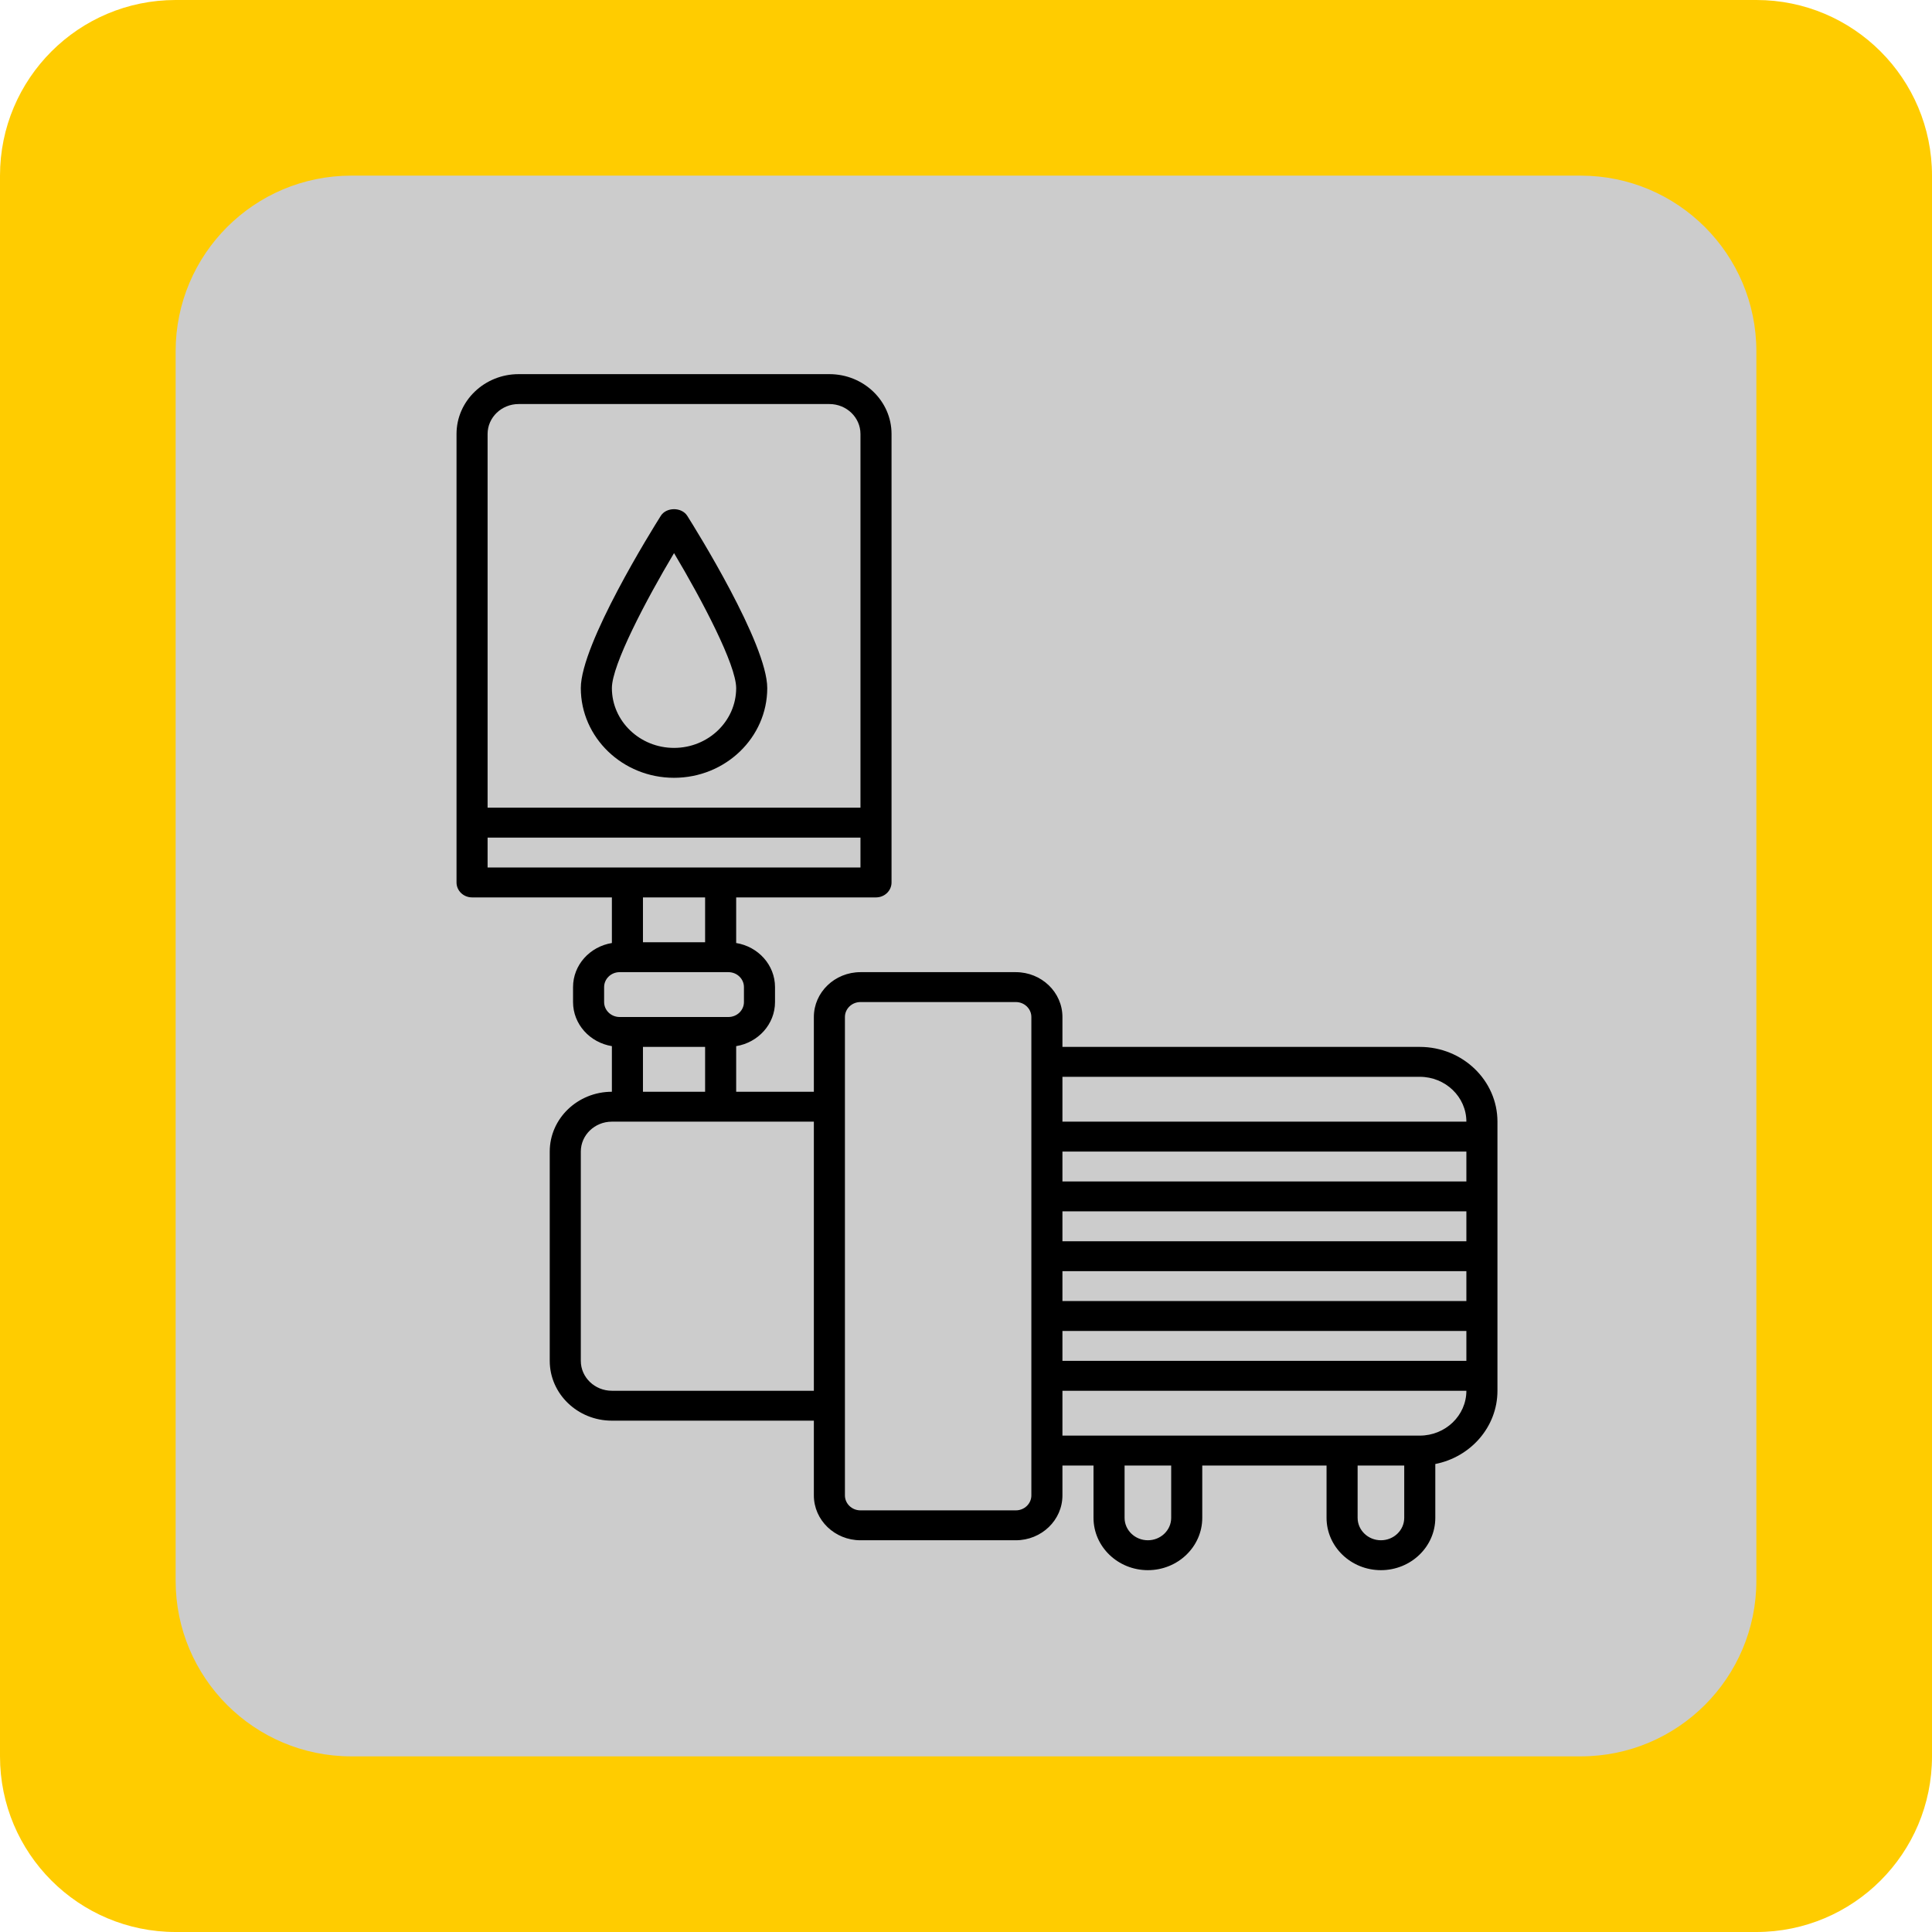
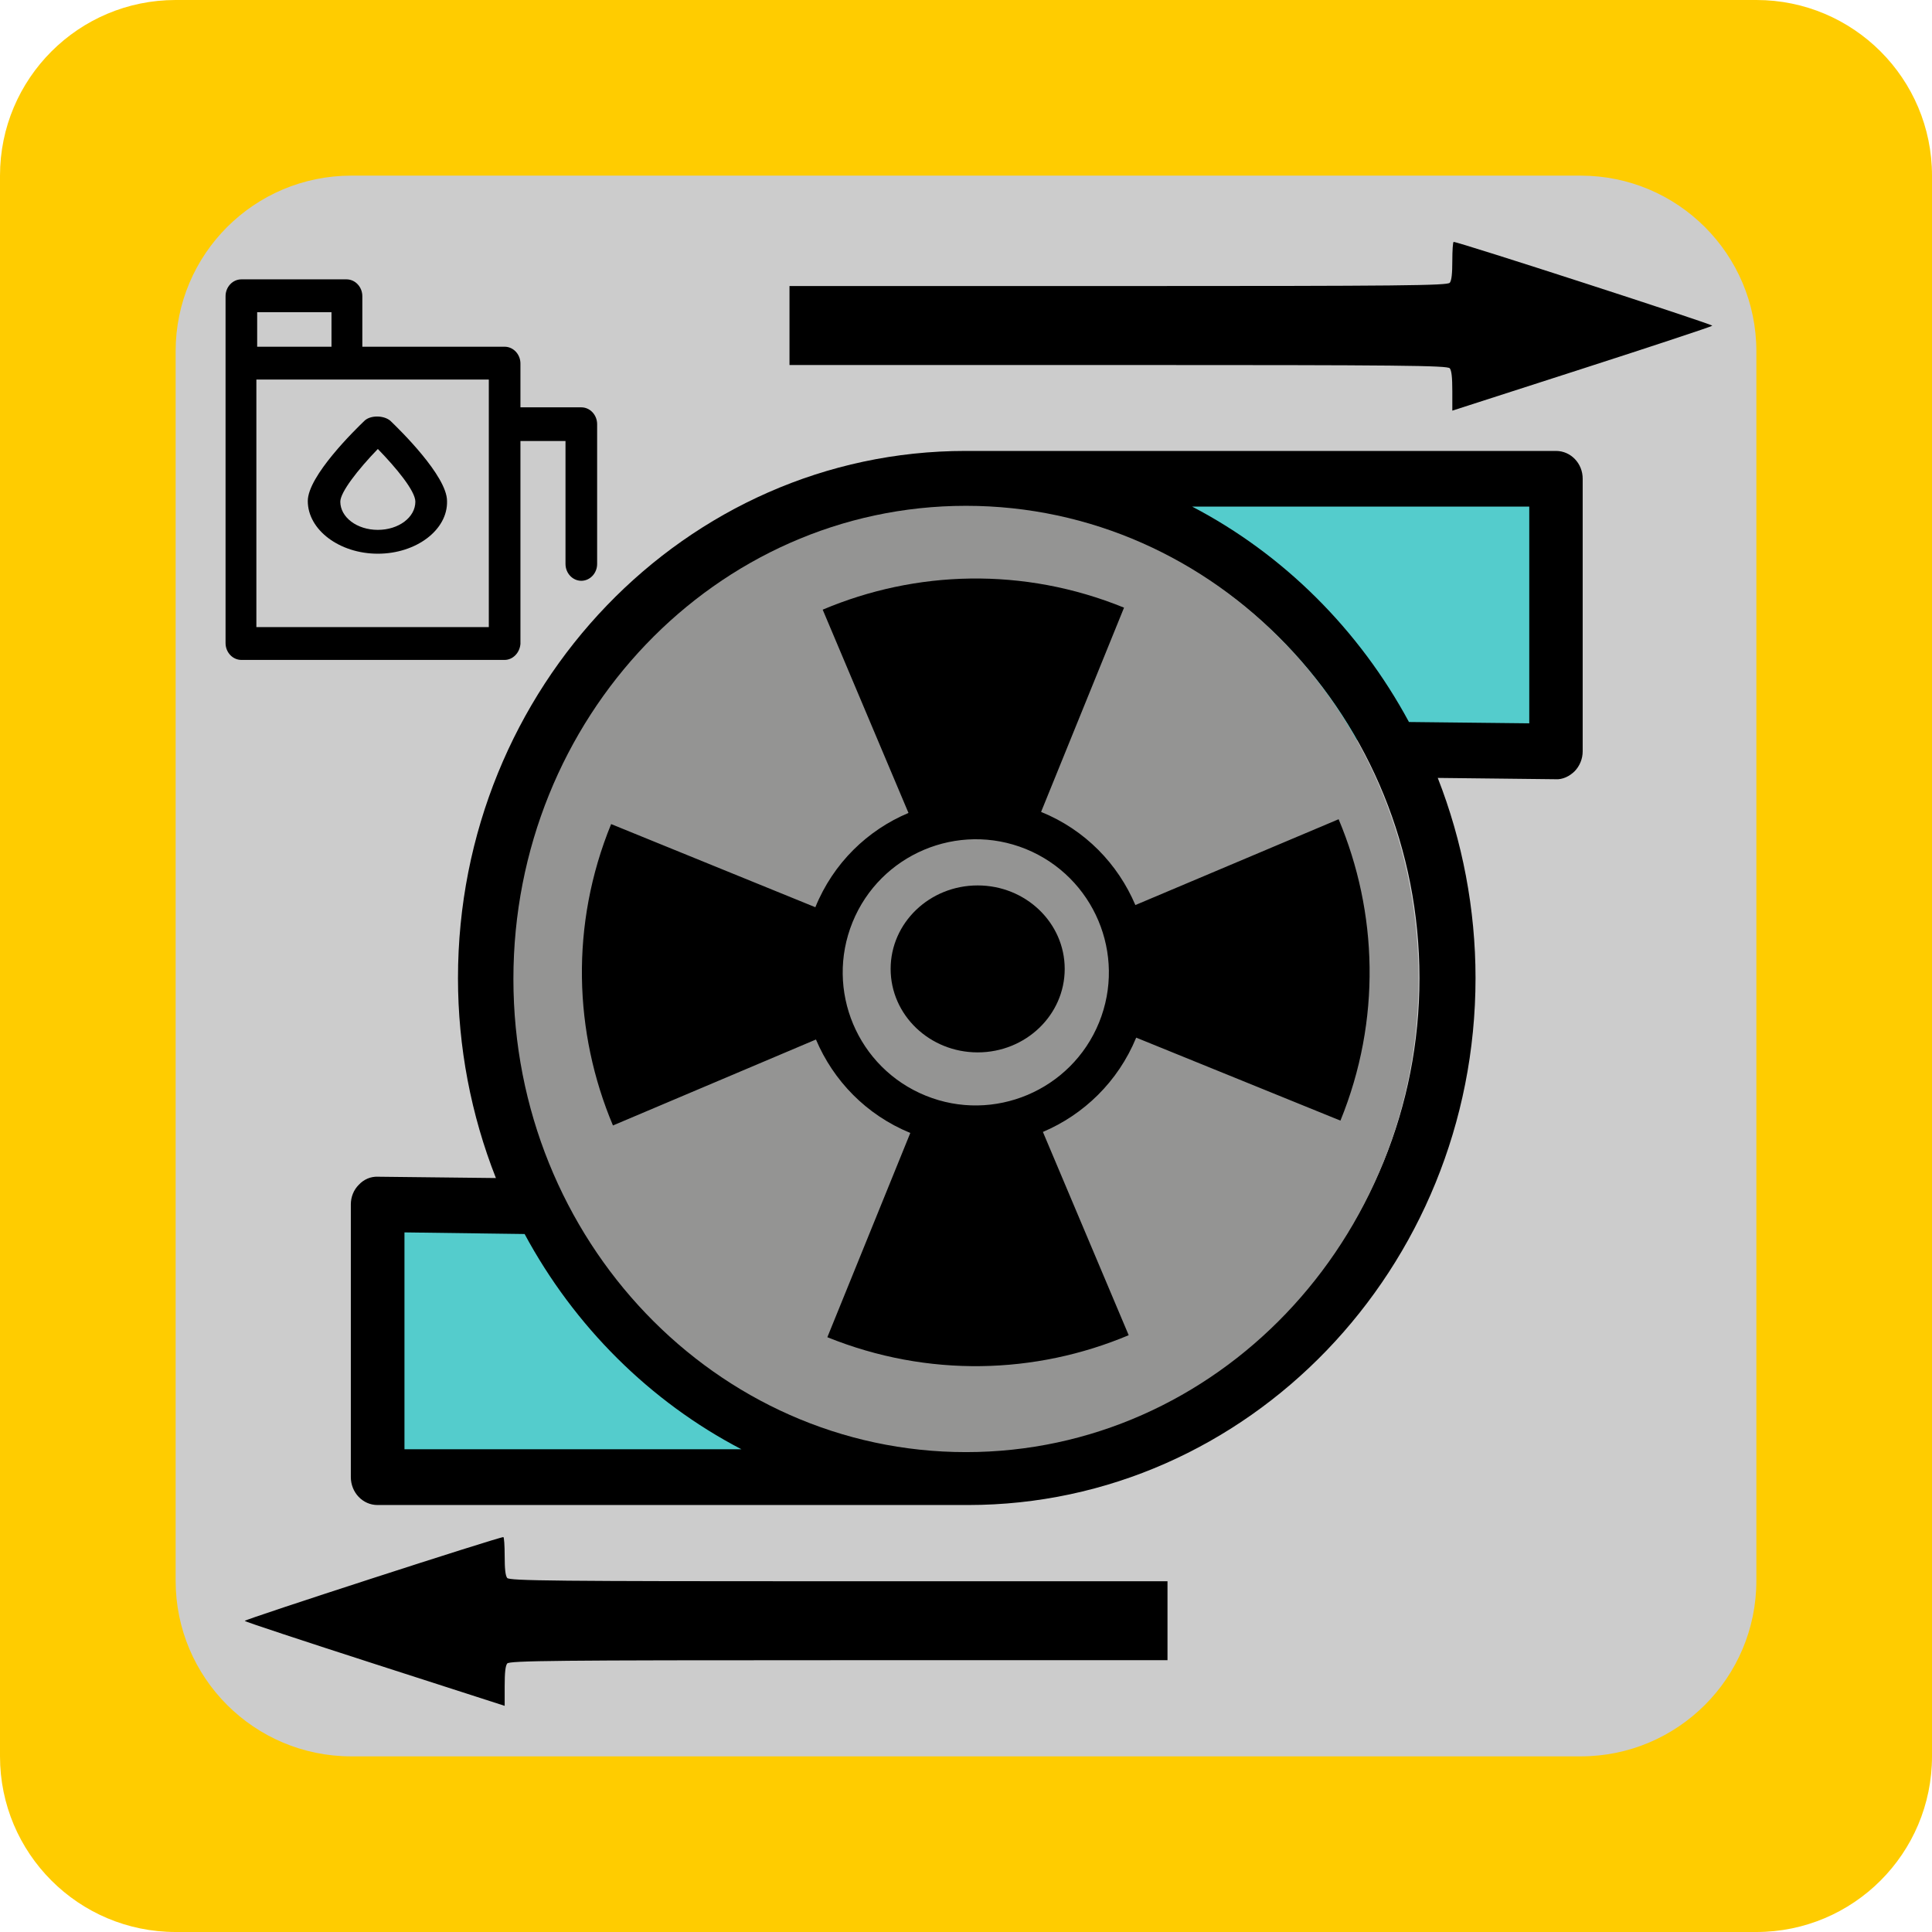
- <svg xmlns="http://www.w3.org/2000/svg" xmlns:ns1="http://www.openswatchbook.org/uri/2009/osb" width="55mm" height="55mm" viewBox="0 0 55 55" version="1.1" id="svg2">
+ <svg xmlns="http://www.w3.org/2000/svg" width="55mm" height="55mm" viewBox="0 0 55 55" version="1.1" id="svg2">
  <defs id="defs1087">
-     <linearGradient id="linearGradient839" ns1:paint="solid">
+     <linearGradient id="linearGradient839">
      <stop style="stop-color:#008400;stop-opacity:1;" offset="0" id="stop837" />
    </linearGradient>
-     <linearGradient id="linearGradient2815" ns1:paint="solid">
+     <linearGradient id="linearGradient2815">
      <stop style="stop-color:#000000;stop-opacity:1;" offset="0" id="stop2813" />
    </linearGradient>
    <marker style="overflow:visible" id="Arrow1Lstart" refX="0" refY="0" orient="auto">
      <path style="fill-rule:evenodd;stroke:#000000;stroke-width:1pt" d="M 0,0 5,-5 -12.5,0 5,5 Z" id="path1111" />
    </marker>
  </defs>
  <g id="main">
-     <rect style="fill:#ffcc00;stroke:none;stroke-width:1.391;stroke-linejoin:round;stroke-miterlimit:4;stroke-dasharray:none;stroke-opacity:1;fill-opacity:1" id="state" width="55" height="55" x="0" y="0" ry="5" />
+     <rect style="fill:#ffcc00;fill-opacity:1;stroke:none;stroke-width:1.391;stroke-linejoin:round;stroke-miterlimit:4;stroke-dasharray:none;stroke-opacity:1" id="state" width="55" height="55" x="0" y="4.4408921e-16" ry="5" />
    <rect style="fill:#cccccc;stroke:none;stroke-width:1.265;stroke-linejoin:round;stroke-miterlimit:4;stroke-dasharray:none;stroke-opacity:1" id="rect1658" width="45" height="45" x="5" y="5" ry="5" />
-     <g id="g6" transform="matrix(0.442282,0,0,0.4256046,5.698657,6.394958)">
-       <path d="m 78.5,55 h -23 v -2 c 0,-1.654 -1.346,-3 -3,-3 h -10 c -1.654,0 -3,1.346 -3,3 v 5 h -5 V 54.949 C 35.916,54.71 37,53.483 37,52 v -1 c 0,-1.483 -1.084,-2.71 -2.5,-2.949 V 45 h 9 c 0.553,0 1,-0.447 1,-1 V 14 c 0,-2.206 -1.794,-4 -4,-4 h -20 c -2.206,0 -4,1.794 -4,4 v 30 c 0,0.553 0.447,1 1,1 h 9 v 3.051 C 25.084,48.29 24,49.517 24,51 v 1 c 0,1.483 1.084,2.71 2.5,2.949 V 58 c -2.206,0 -4,1.794 -4,4 v 14 c 0,2.206 1.794,4 4,4 h 13 v 5 c 0,1.654 1.346,3 3,3 h 10 c 1.654,0 3,-1.346 3,-3 v -2 h 2 v 3.5 c 0,1.93 1.57,3.5 3.5,3.5 1.93,0 3.5,-1.57 3.5,-3.5 V 83 h 8 v 3.5 c 0,1.93 1.57,3.5 3.5,3.5 1.93,0 3.5,-1.57 3.5,-3.5 V 82.899 C 81.779,82.434 83.5,80.414 83.5,78 V 60 c 0,-2.757 -2.243,-5 -5,-5 z m -60,-41 c 0,-1.103 0.897,-2 2,-2 h 20 c 1.103,0 2,0.897 2,2 v 25 h -24 z m 0,29 v -2 h 24 v 2 h -9 -6 z m 14,2 v 3 h -4 V 45 Z M 26,52 v -1 c 0,-0.552 0.448,-1 1,-1 h 0.5 6 0.5 c 0.552,0 1,0.448 1,1 v 1 c 0,0.552 -0.448,1 -1,1 h -0.5 -6 -0.5 c -0.552,0 -1,-0.448 -1,-1 z m 6.5,3 v 3 h -4 v -3 z m 7,23 h -13 c -1.103,0 -2,-0.897 -2,-2 V 62 c 0,-1.103 0.897,-2 2,-2 h 1 6 6 z m 14,-22 v 26 3 c 0,0.552 -0.448,1 -1,1 h -10 c -0.552,0 -1,-0.448 -1,-1 V 79 59 53 c 0,-0.552 0.448,-1 1,-1 h 10 c 0.552,0 1,0.448 1,1 z m 9,30.5 c 0,0.827 -0.673,1.5 -1.5,1.5 -0.827,0 -1.5,-0.673 -1.5,-1.5 V 83 h 3 z m 15,0 c 0,0.827 -0.673,1.5 -1.5,1.5 -0.827,0 -1.5,-0.673 -1.5,-1.5 V 83 h 3 z m 1,-5.5 h -5 -10 -5 -3 v -3 h 26 c 0,1.654 -1.346,3 -3,3 z m 3,-5 h -26 v -2 h 26 z m 0,-4 h -26 v -2 h 26 z m 0,-4 h -26 v -2 h 26 z m 0,-4 h -26 v -2 h 26 z m -26,-4 v -3 h 23 c 1.654,0 3,1.346 3,3 z" id="path2" />
-       <path d="M 29.646,19.481 C 29.118,20.349 24.5,28.044 24.5,31 c 0,3.309 2.691,6 6,6 3.309,0 6,-2.691 6,-6 0,-2.956 -4.618,-10.651 -5.146,-11.519 -0.361,-0.598 -1.348,-0.598 -1.709,0 z M 30.5,35 c -2.206,0 -4,-1.794 -4,-4 0,-1.55 2.192,-5.879 4,-9.03 1.809,3.151 4,7.479 4,9.03 0,2.206 -1.794,4 -4,4 z" id="path4" />
+     <g id="g41" transform="matrix(0.908927,0,0,0.9389126,1.088917,0.8762841)">
+       <rect style="fill:#54cccc;fill-opacity:1;stroke:#000000;stroke-width:0;stroke-miterlimit:10;stroke-dasharray:none;stroke-opacity:1;paint-order:stroke markers fill" id="rect2331" width="13.648" height="7.671" x="33.895" y="13.843" ry="1.982" />
+       <rect style="fill:#54cccc;fill-opacity:1;stroke:#000000;stroke-width:0;stroke-miterlimit:10;stroke-dasharray:none;stroke-opacity:1;paint-order:stroke markers fill" id="rect2331-3" width="13.675" height="6.959" x="10.331" y="36.223" ry="1.798" />
+       <path d="M 47.535,12.739 H 29.122 c -0.01,0 -0.021,0 -0.03,0 -0.015,0 -0.034,0 -0.049,0 -8.764,0 -15.897,7.17 -15.897,15.985 0,2.079 0.408,4.147 1.188,6.061 l -3.693,-0.04 c -0.229,-0.01 -0.442,0.079 -0.602,0.245 -0.16,0.155 -0.249,0.37 -0.249,0.595 v 8.265 c 0,0.47 0.373,0.849 0.835,0.849 h 18.413 c 0.01,0 0.021,0 0.03,0 0.015,0 0.03,0 0.051,0 8.764,0 15.897,-7.175 15.897,-15.98 0,-2.079 -0.408,-4.152 -1.183,-6.066 l 3.688,0.04 c 0.224,0.015 0.442,-0.091 0.602,-0.245 0.154,-0.155 0.249,-0.37 0.249,-0.6 v -8.26 c 0.005,-0.47 -0.373,-0.849 -0.835,-0.849 z M 43.26,28.724 c 0,7.87 -6.363,14.271 -14.187,14.291 -7.819,-0.03 -14.167,-6.436 -14.167,-14.291 0,-7.87 6.363,-14.271 14.187,-14.291 7.819,0.025 14.167,6.421 14.167,14.291 z M 11.47,43.009 v -6.576 l 3.763,0.049 c 1.556,2.798 3.927,5.082 6.79,6.526 z m 35.229,-22.011 -3.768,-0.04 c -1.561,-2.803 -3.932,-5.087 -6.79,-6.531 h 10.558 z" id="path6" style="stroke-width:1.229" />
+       <ellipse style="fill:#949493;fill-opacity:1;stroke:#000000;stroke-width:0;stroke-miterlimit:10;stroke-dasharray:none;stroke-opacity:1;paint-order:stroke markers fill" id="path2327" cx="29.057" cy="28.749" rx="14.175" ry="14.346" />
+       <path d="m 31.409,23.684 2.598,-6.193 c -3.151,-1.243 -6.527,-1.132 -9.438,0.061 l 2.687,6.163 c -1.278,0.52 -2.353,1.516 -2.917,2.859 L 17.943,24.053 c -1.289,3.051 -1.169,6.319 0.057,9.138 l 6.36,-2.607 v 0.005 c 0.543,1.238 1.565,2.278 2.953,2.829 l -2.598,6.193 c 3.151,1.233 6.527,1.126 9.438,-0.061 l -2.687,-6.163 c 1.278,-0.525 2.353,-1.521 2.922,-2.859 l 6.397,2.516 c 1.284,-3.051 1.169,-6.319 -0.057,-9.138 L 34.362,26.508 C 33.819,25.27 32.797,24.23 31.409,23.684 Z m 1.816,6.385 c -0.866,2.061 -3.303,3.056 -5.431,2.218 -2.134,-0.839 -3.157,-3.193 -2.29,-5.259 0.866,-2.061 3.297,-3.056 5.431,-2.218 2.129,0.843 3.157,3.193 2.29,5.259 z" id="fan" style="stroke-width:5.134">
+         <animateTransform id="animation" attributeType="xml" attributeName="transform" type="rotate" from="0 29.3 28.5" to="360 29.3 28.5" dur="1.3s" repeatCount="indefinite" />
+       </path>
+       <ellipse cx="29.423" cy="28.444" id="circle4" style="stroke-width:4.956" rx="2.726" ry="2.531" />
+     </g>
+     <g id="g32" transform="matrix(0.7291029,0,0,0.4591141,1.032386,28.56962)" style="fill:#000000">
+       <path style="fill:#000000;stroke-width:0.529;stroke-linecap:round;stroke-miterlimit:9.2" d="m 18.289,34.247 c 0,0.815 0.029,1.223 0.098,1.368 0.084,0.177 1.901,0.206 12.94,0.206 h 12.842 v 2.447 2.447 H 31.327 c -11.039,0 -12.856,0.029 -12.94,0.206 -0.069,0.146 -0.098,0.559 -0.098,1.415 v 1.209 l -5.049,-2.584 c -2.777,-1.421 -5.073,-2.628 -5.101,-2.682 -0.042,-0.08 9.926,-5.209 10.099,-5.197 0.028,0.002 0.051,0.527 0.051,1.166 z" id="arrowDown" />
+       <path style="fill:#000000;stroke-width:0.529;stroke-linecap:round;stroke-miterlimit:9.2" d="m 55.29,-46.065 c 0,0.815 -0.029,1.223 -0.098,1.368 -0.084,0.177 -1.901,0.206 -12.94,0.206 H 29.41 v 2.448 2.448 h 12.842 c 11.039,0 12.856,0.029 12.94,0.206 0.069,0.146 0.098,0.559 0.098,1.415 v 1.209 l 5.049,-2.584 c 2.777,-1.421 5.073,-2.628 5.101,-2.682 0.042,-0.08 -9.925,-5.21 -10.099,-5.197 -0.028,0.002 -0.051,0.527 -0.051,1.166 z" id="arrowUp" />
+     </g>
+     <g id="g27" transform="matrix(0.5908498,0,0,0.5122145,-6.797377,0.2576754)">
+       <path d="m 39.513,22.136 h -2.933 v -2.433 c 0,-0.515 -0.343,-0.936 -0.762,-0.936 H 28.962 V 15.959 c 0,-0.515 -0.343,-0.936 -0.762,-0.936 h -5.066 c -0.419,0 -0.762,0.421 -0.762,0.936 v 19.279 c 0,0.515 0.343,0.936 0.762,0.936 h 12.684 c 0.381,0 0.724,-0.374 0.762,-0.889 v -11.277 h 2.171 v 6.832 c 0,0.515 0.343,0.936 0.762,0.936 0.419,0 0.762,-0.421 0.762,-0.936 V 23.072 c 3.9e-5,-0.515 -0.343,-0.936 -0.762,-0.936 z M 23.895,16.848 h 3.581 v 1.919 H 23.895 Z M 35.056,34.35 H 23.857 V 20.592 h 11.199 z" id="path2-1" style="stroke-width:0.04" />
+       <path d="m 33.043,27.343 c 0,-1.394 -2.29,-3.973 -2.732,-4.461 -0.321,-0.314 -0.964,-0.314 -1.245,0 -0.442,0.488 -2.732,3.067 -2.732,4.461 0,1.603 1.527,2.928 3.375,2.928 1.848,0 3.375,-1.324 3.334,-2.928 z m -3.334,1.603 c -1.004,0 -1.808,-0.697 -1.808,-1.568 0,-0.523 0.844,-1.778 1.808,-2.928 0.884,1.046 1.808,2.335 1.808,2.928 0,0.871 -0.803,1.568 -1.808,1.568 z" id="path8" style="stroke-width:0.035" />
    </g>
  </g>
-   <style type="text/css" id="style1985">
- 	.st0{fill:url(#SVGID_1_);}
- 	.st1{fill:url(#SVGID_2_);}
- 	.st2{fill:url(#SVGID_3_);}
- 	.st3{fill:url(#SVGID_4_);}
- 	.st4{fill:url(#SVGID_5_);}
- 	.st5{fill:url(#SVGID_6_);}
- 	.st6{fill:url(#SVGID_7_);}
- 	.st7{fill:url(#SVGID_8_);}
- 	.st8{fill:url(#SVGID_9_);}
- 	.st9{fill:url(#SVGID_10_);}
- </style>
-   <style type="text/css" id="style10">.st0{fill-rule:evenodd;clip-rule:evenodd;}</style>
</svg>
